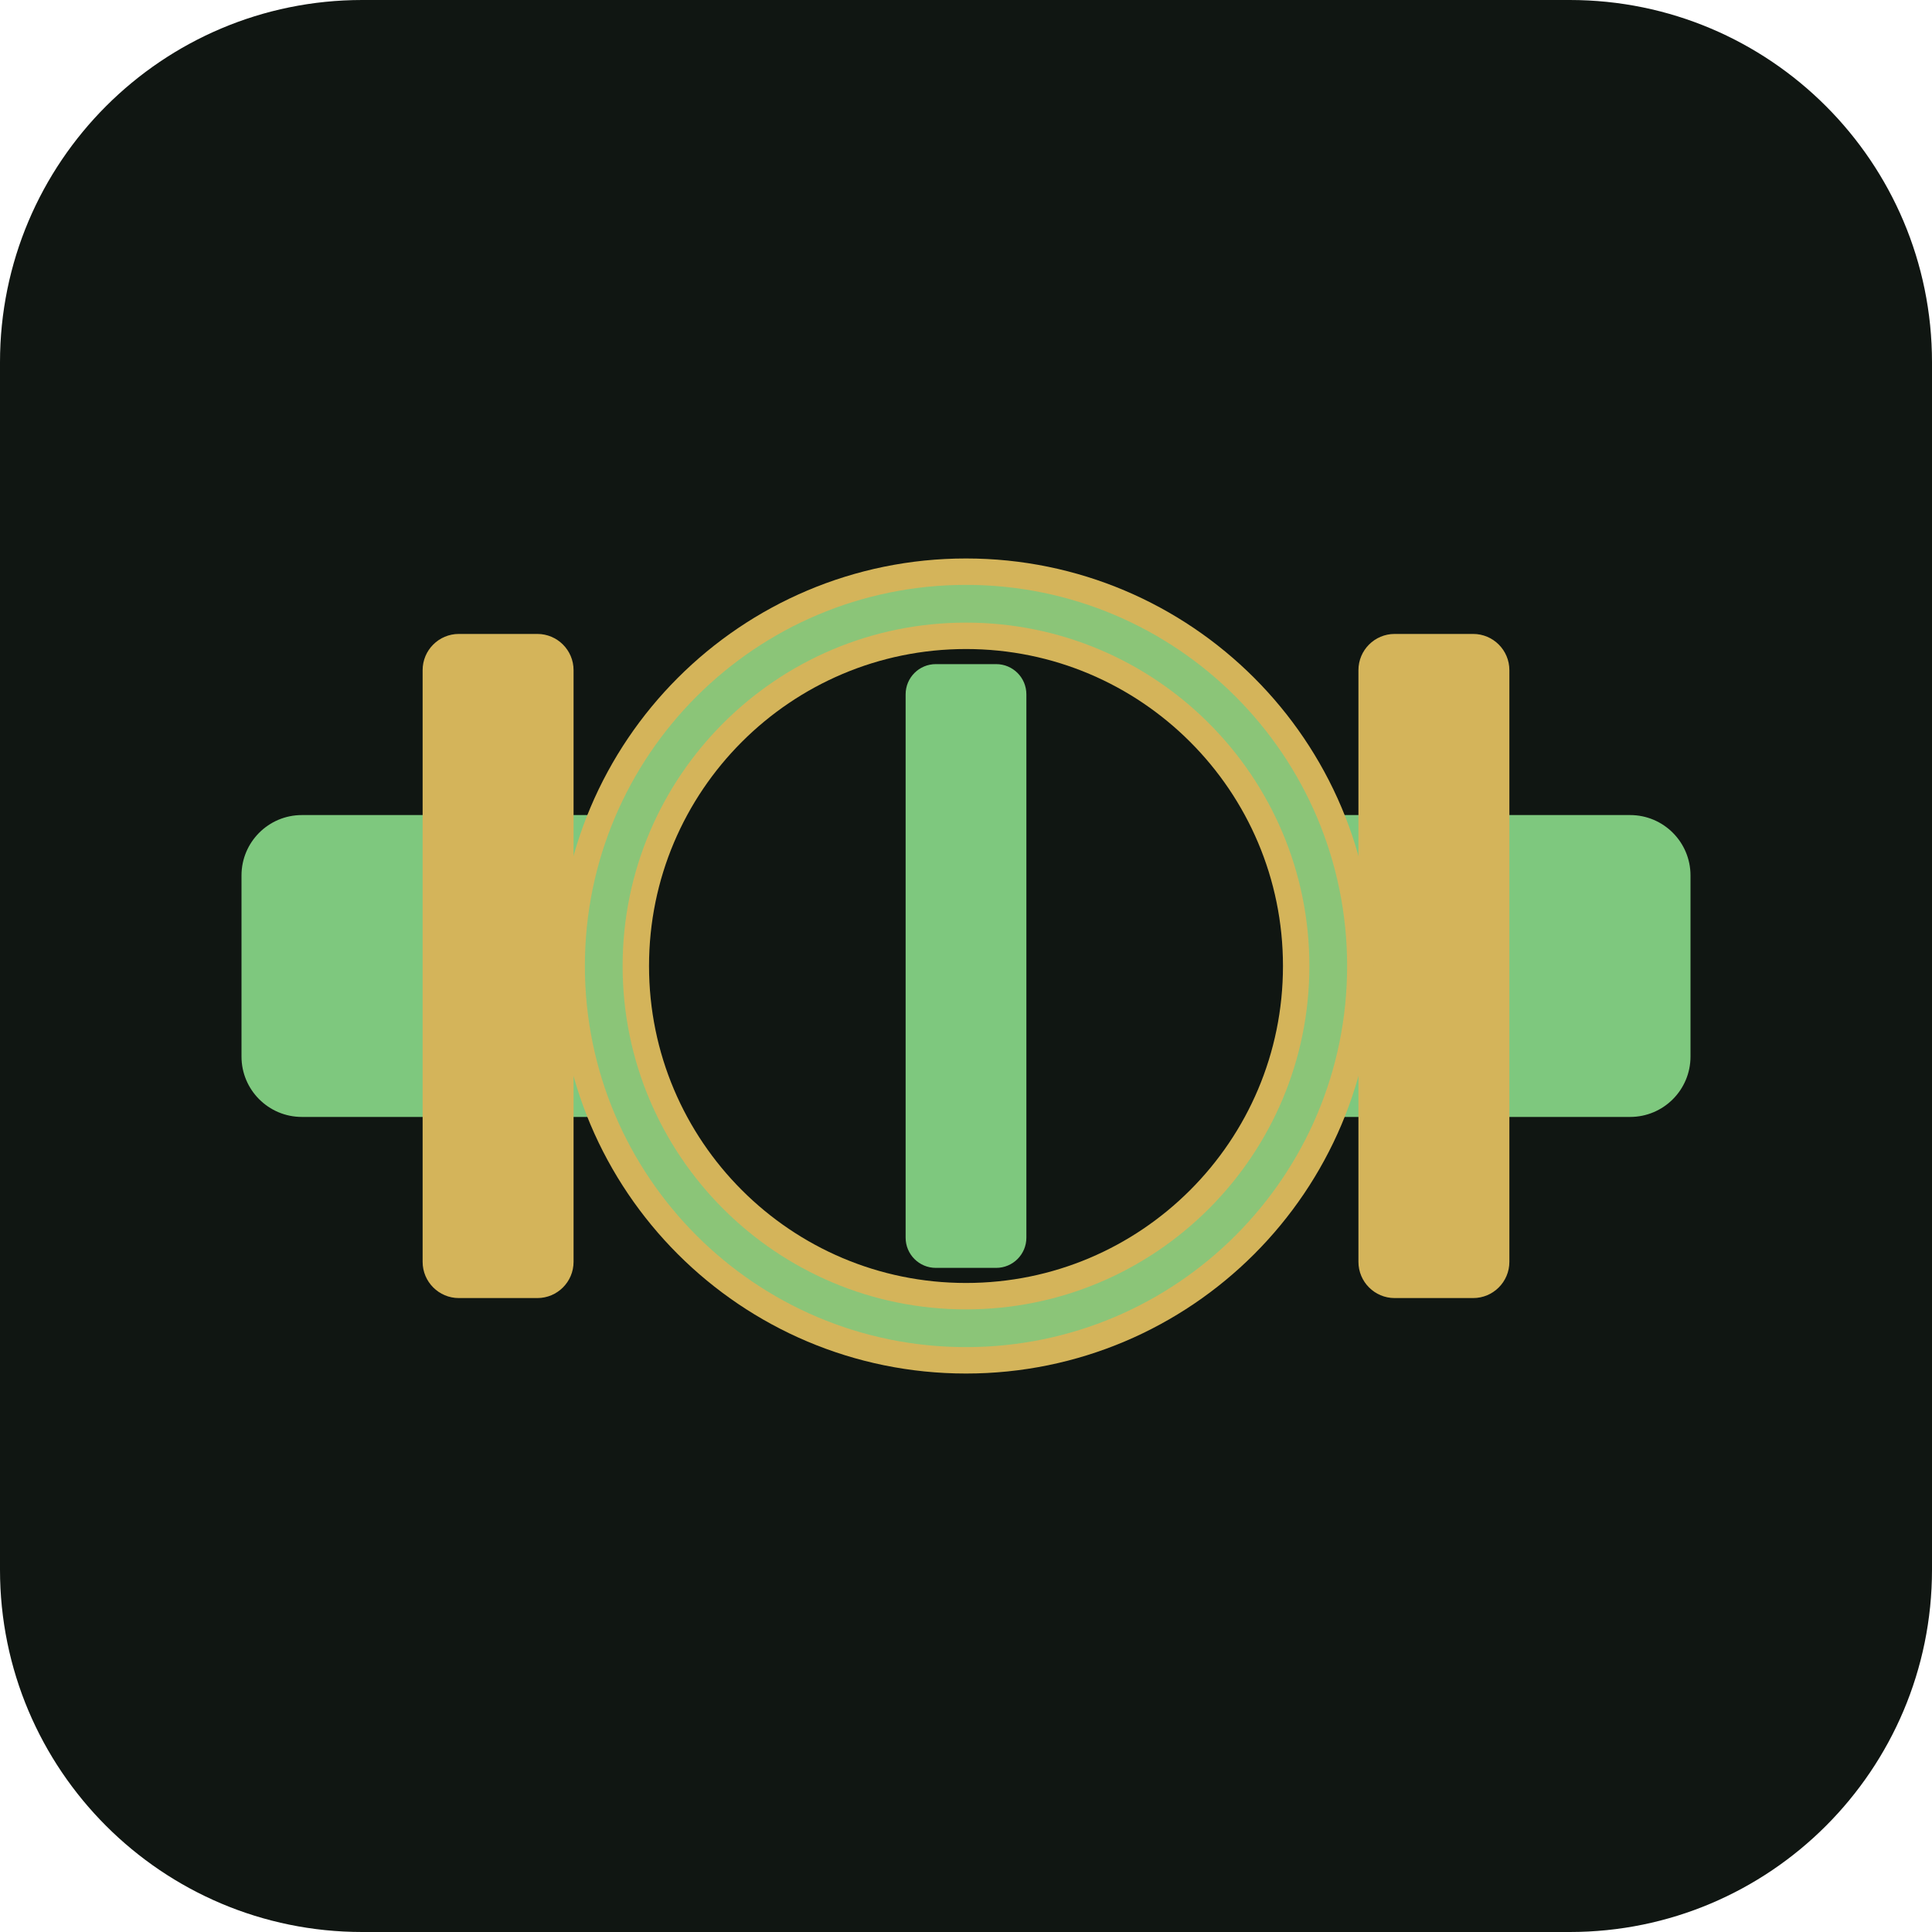
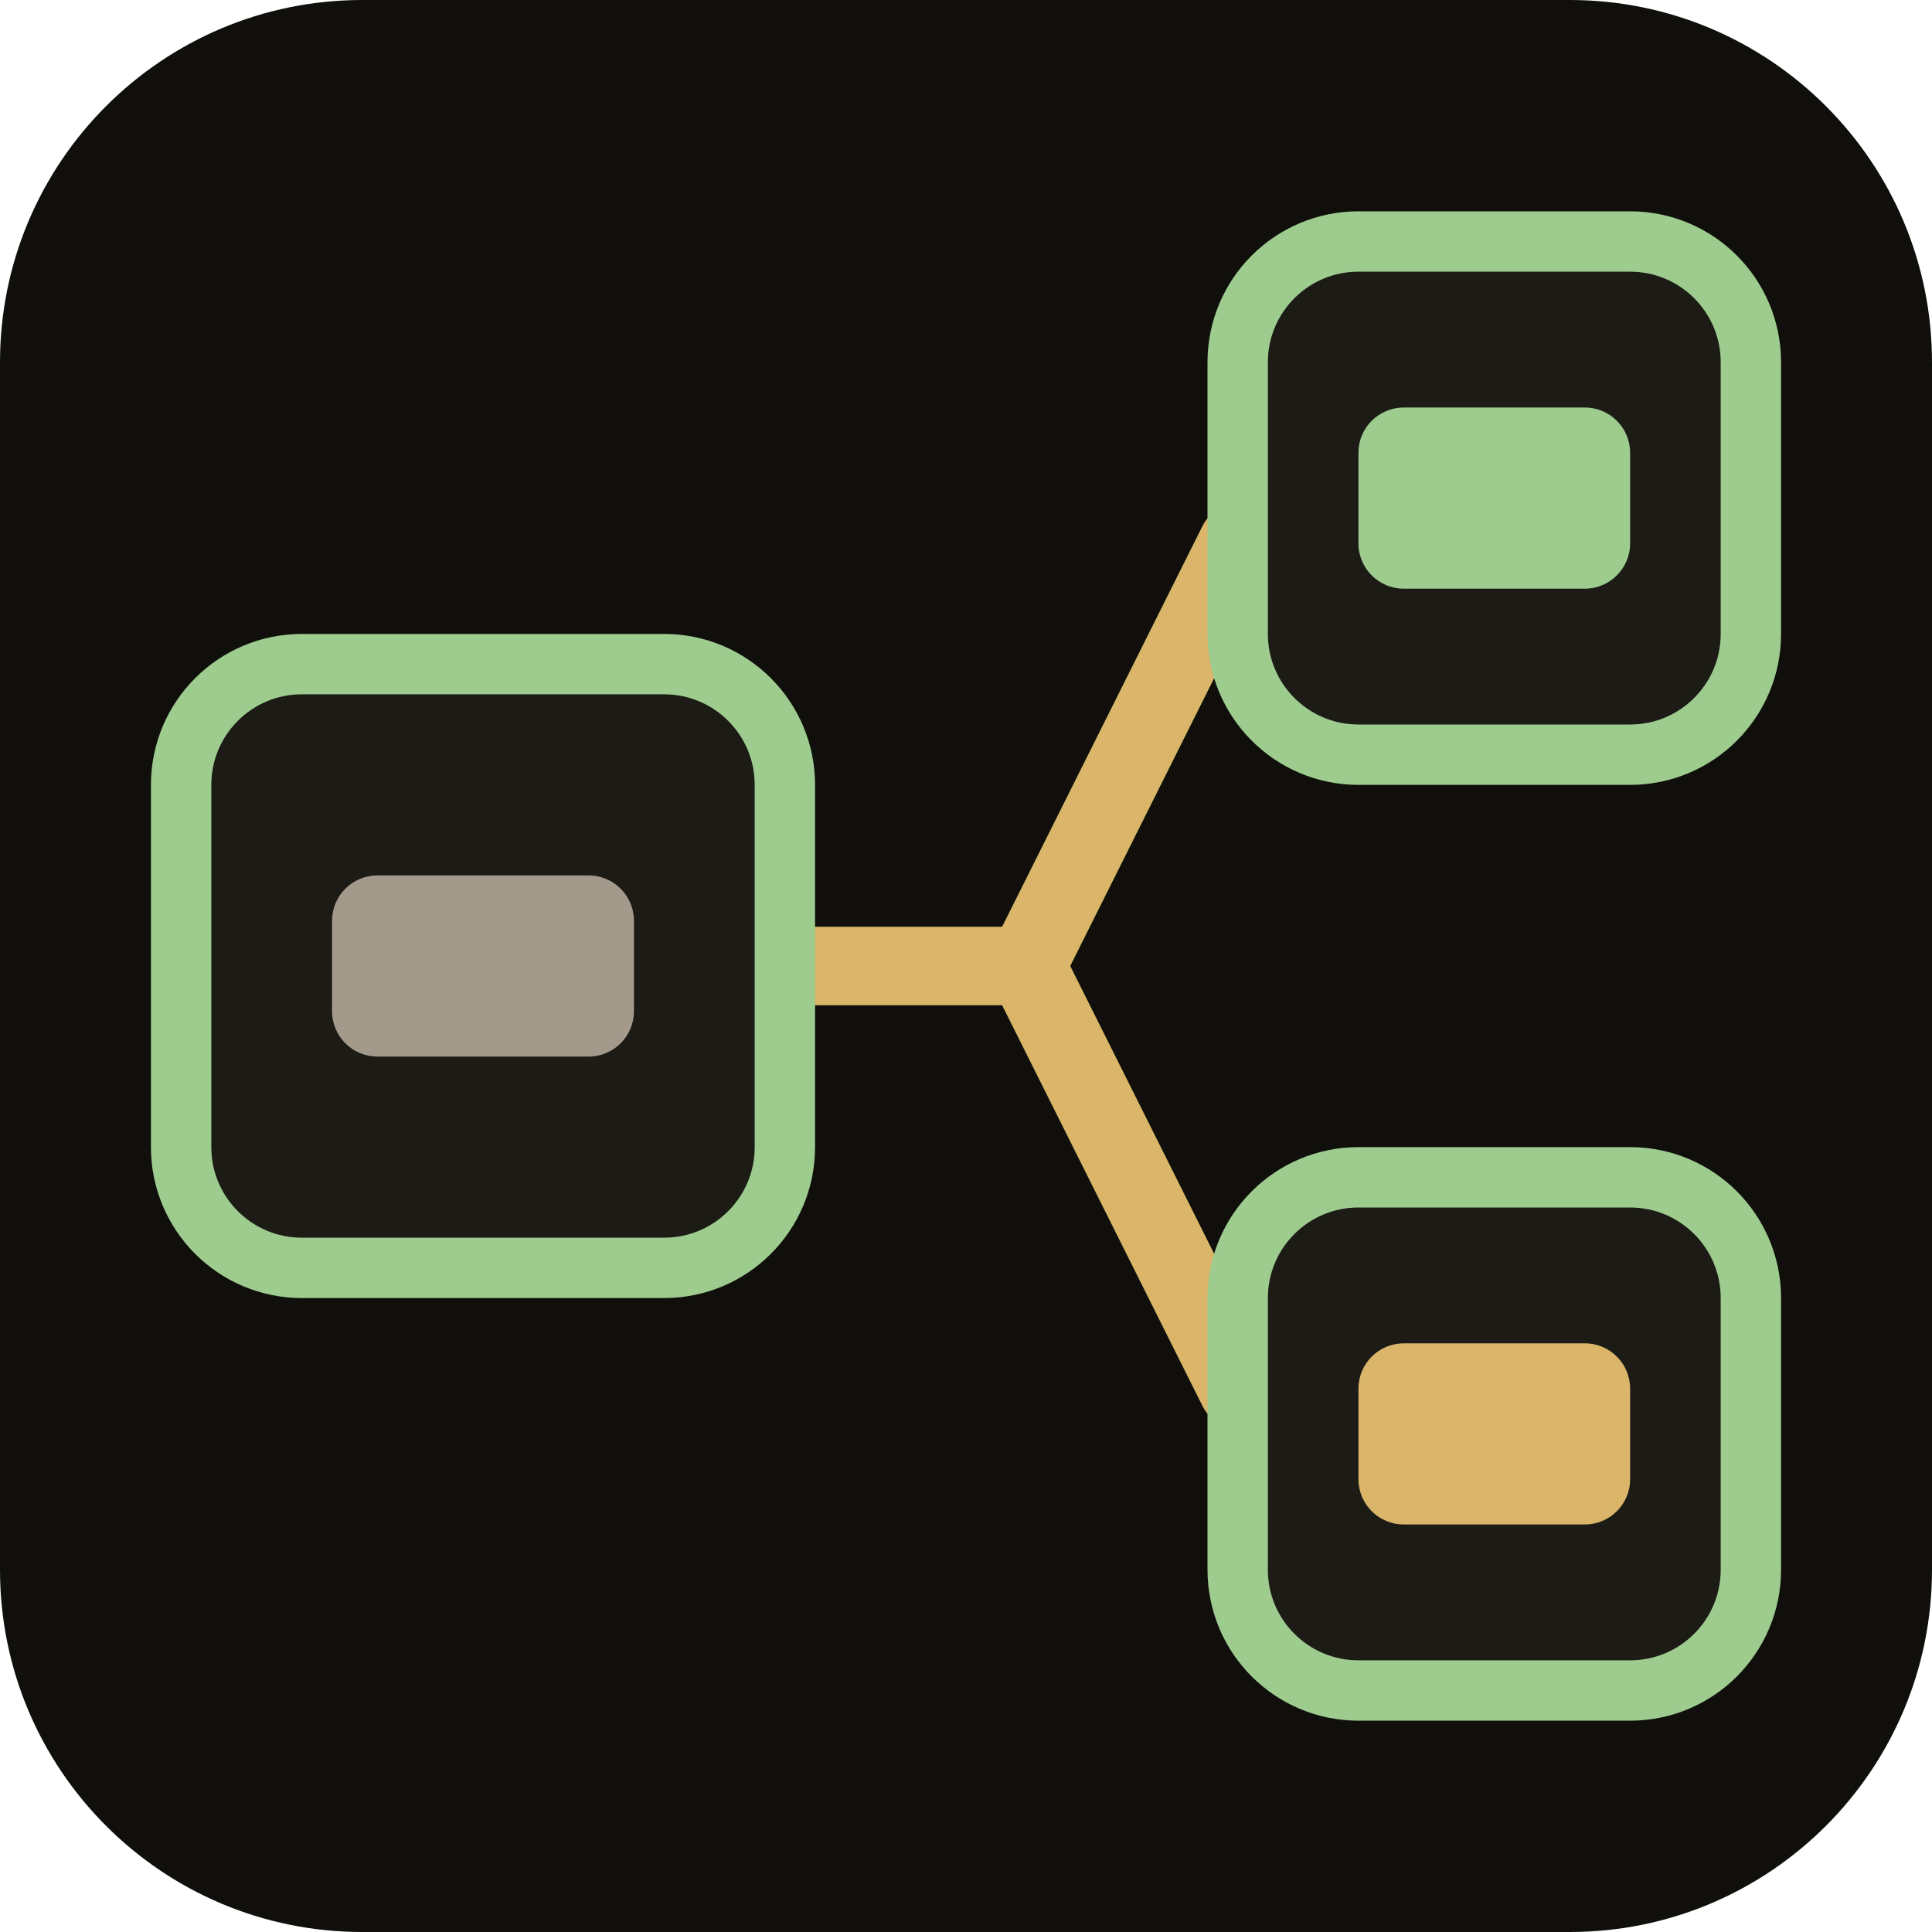
<svg xmlns="http://www.w3.org/2000/svg" viewBox="0 0 64 64" role="img" aria-labelledby="title">
-   <rect width="64" height="64" rx="12" fill="#101612" />
-   <rect x="8" y="27" width="48" height="10" rx="2" fill="#7ec87e" />
-   <rect x="14" y="21" width="5" height="22" rx="1.2" fill="#d4b45a" />
-   <rect x="45" y="21" width="5" height="22" rx="1.2" fill="#d4b45a" />
-   <circle cx="32" cy="32" r="12" fill="#101612" stroke="#d4b45a" stroke-width="3" />
-   <circle cx="32" cy="32" r="12" fill="none" stroke="#7ec87e" stroke-width="1.25" opacity="0.85" />
-   <rect x="30" y="22" width="4" height="20" rx="1" fill="#7ec87e" />
+   <rect width="64" height="64" rx="12" fill="#100f0c" />
+   <path d="M26 32h8M34 32L41 18M34 32L41 46" fill="none" stroke="#dbb56a" stroke-width="2.6" stroke-linecap="round" stroke-linejoin="round" />
+   <rect x="6" y="22" width="20" height="20" rx="4" fill="#1c1b16" stroke="#9dcc8e" stroke-width="2" />
+   <rect x="41" y="8" width="17" height="17" rx="4" fill="#1c1b16" stroke="#9dcc8e" stroke-width="2" />
+   <rect x="41" y="39" width="17" height="17" rx="4" fill="#1c1b16" stroke="#9dcc8e" stroke-width="2" />
+   <rect x="11" y="29" width="10" height="6" rx="1.5" fill="#a39a8c" />
+   <rect x="45" y="13.5" width="9" height="6" rx="1.5" fill="#9dcc8e" />
+   <rect x="45" y="44.5" width="9" height="6" rx="1.5" fill="#dbb56a" />
</svg>
